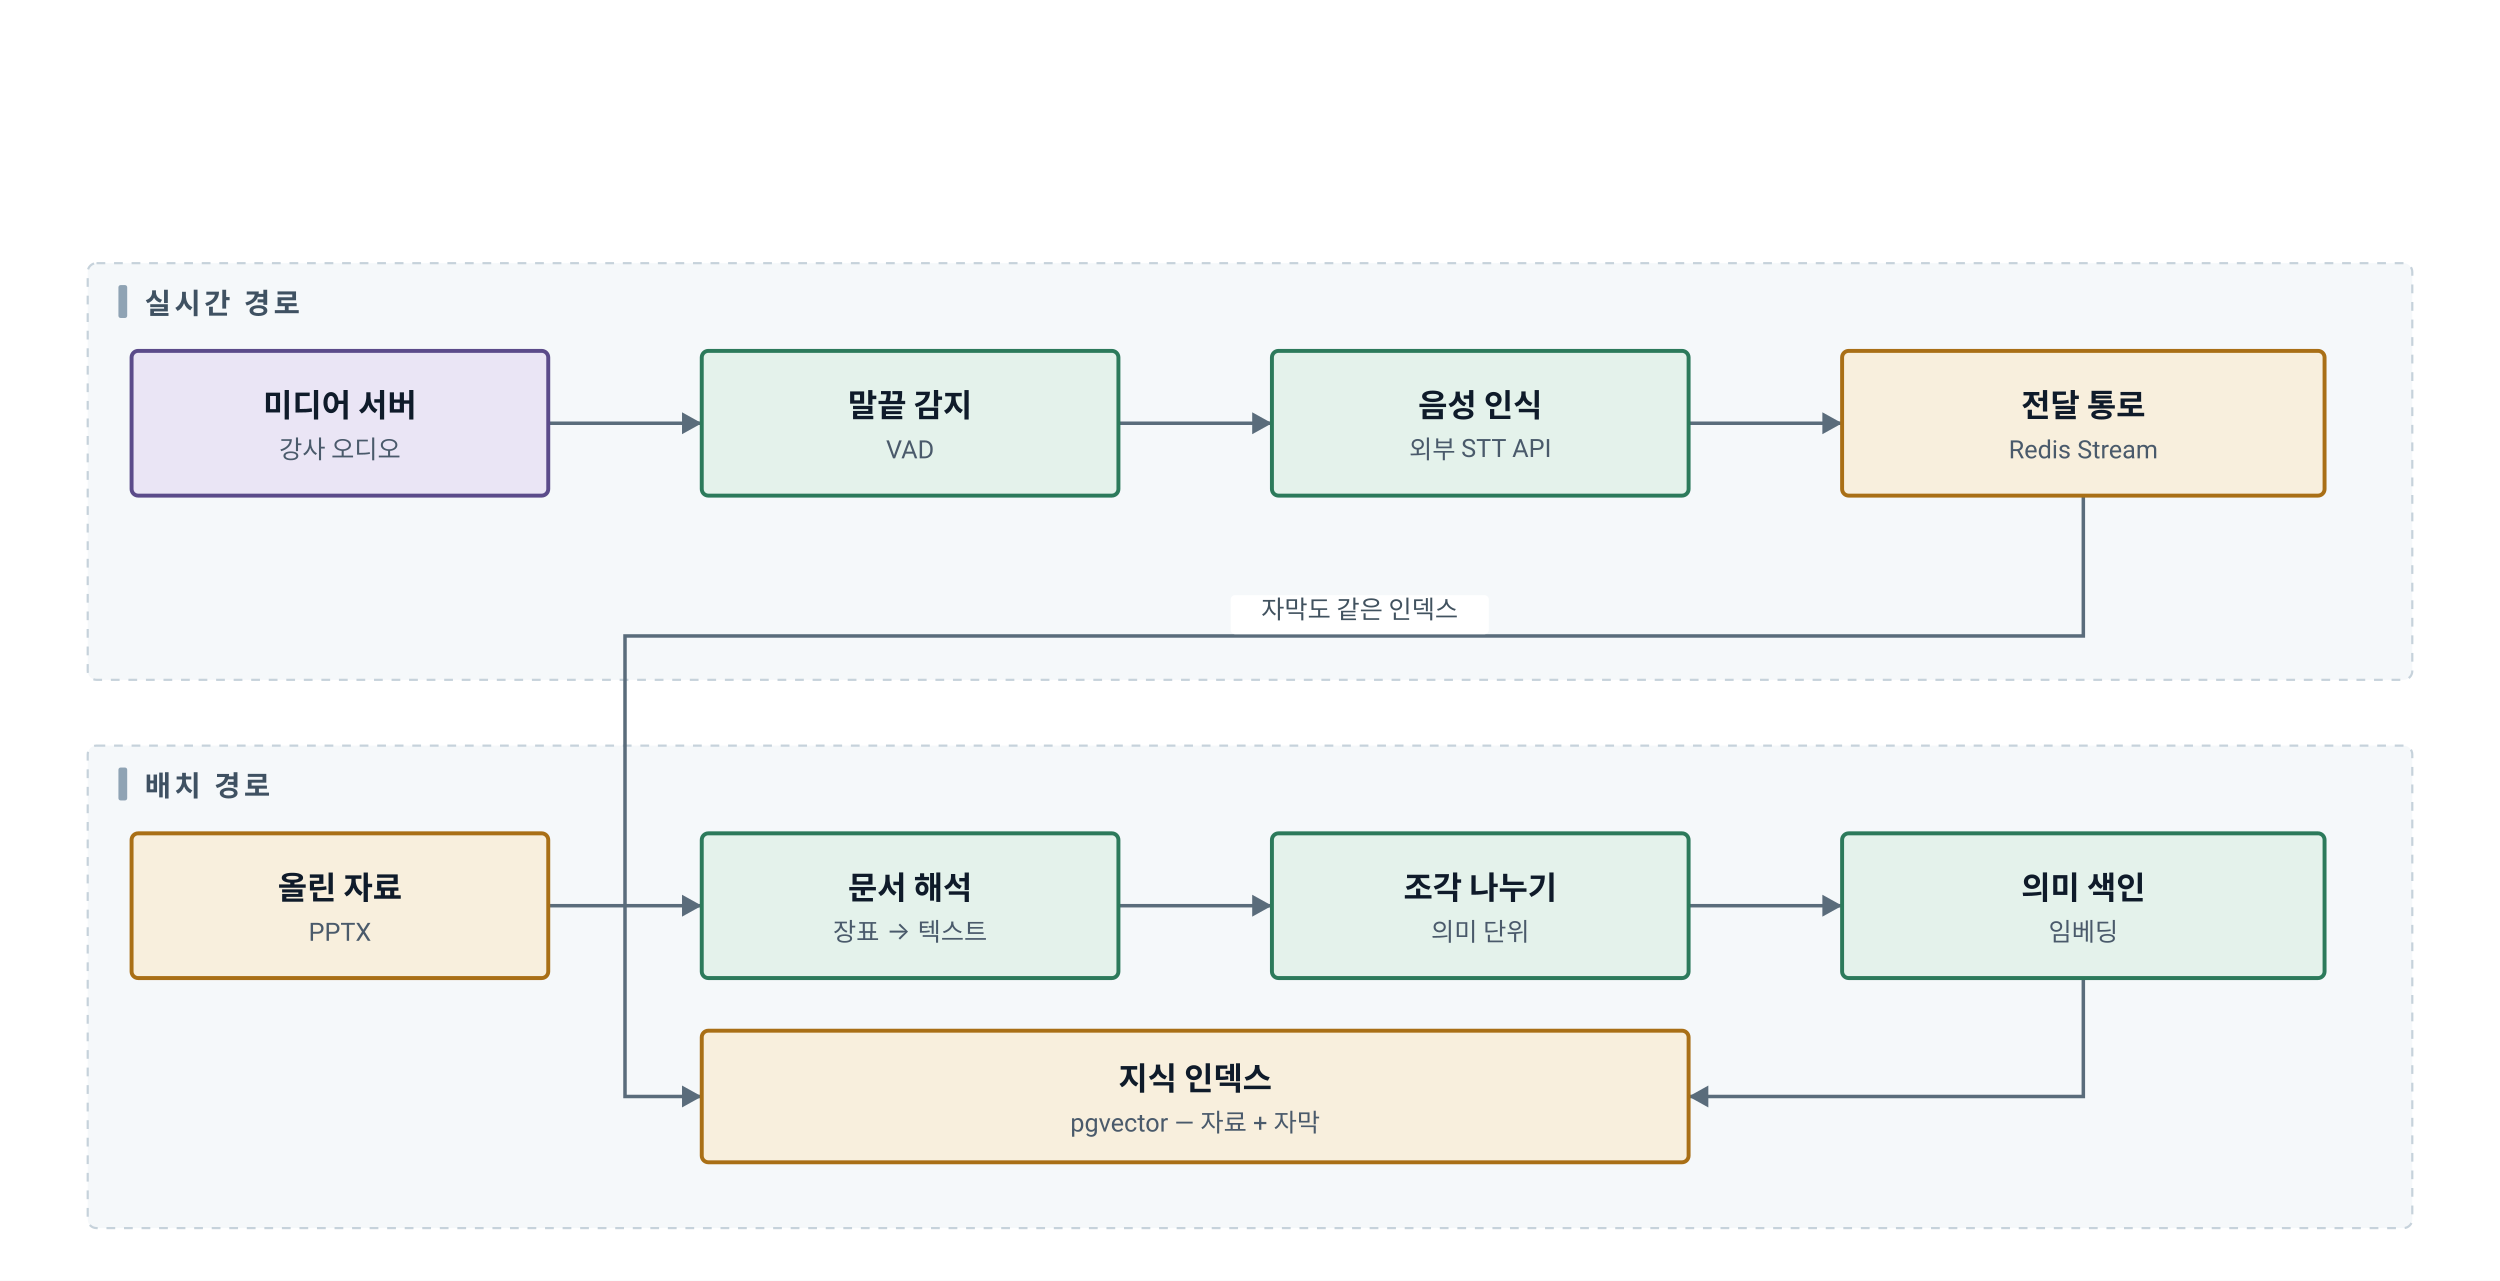
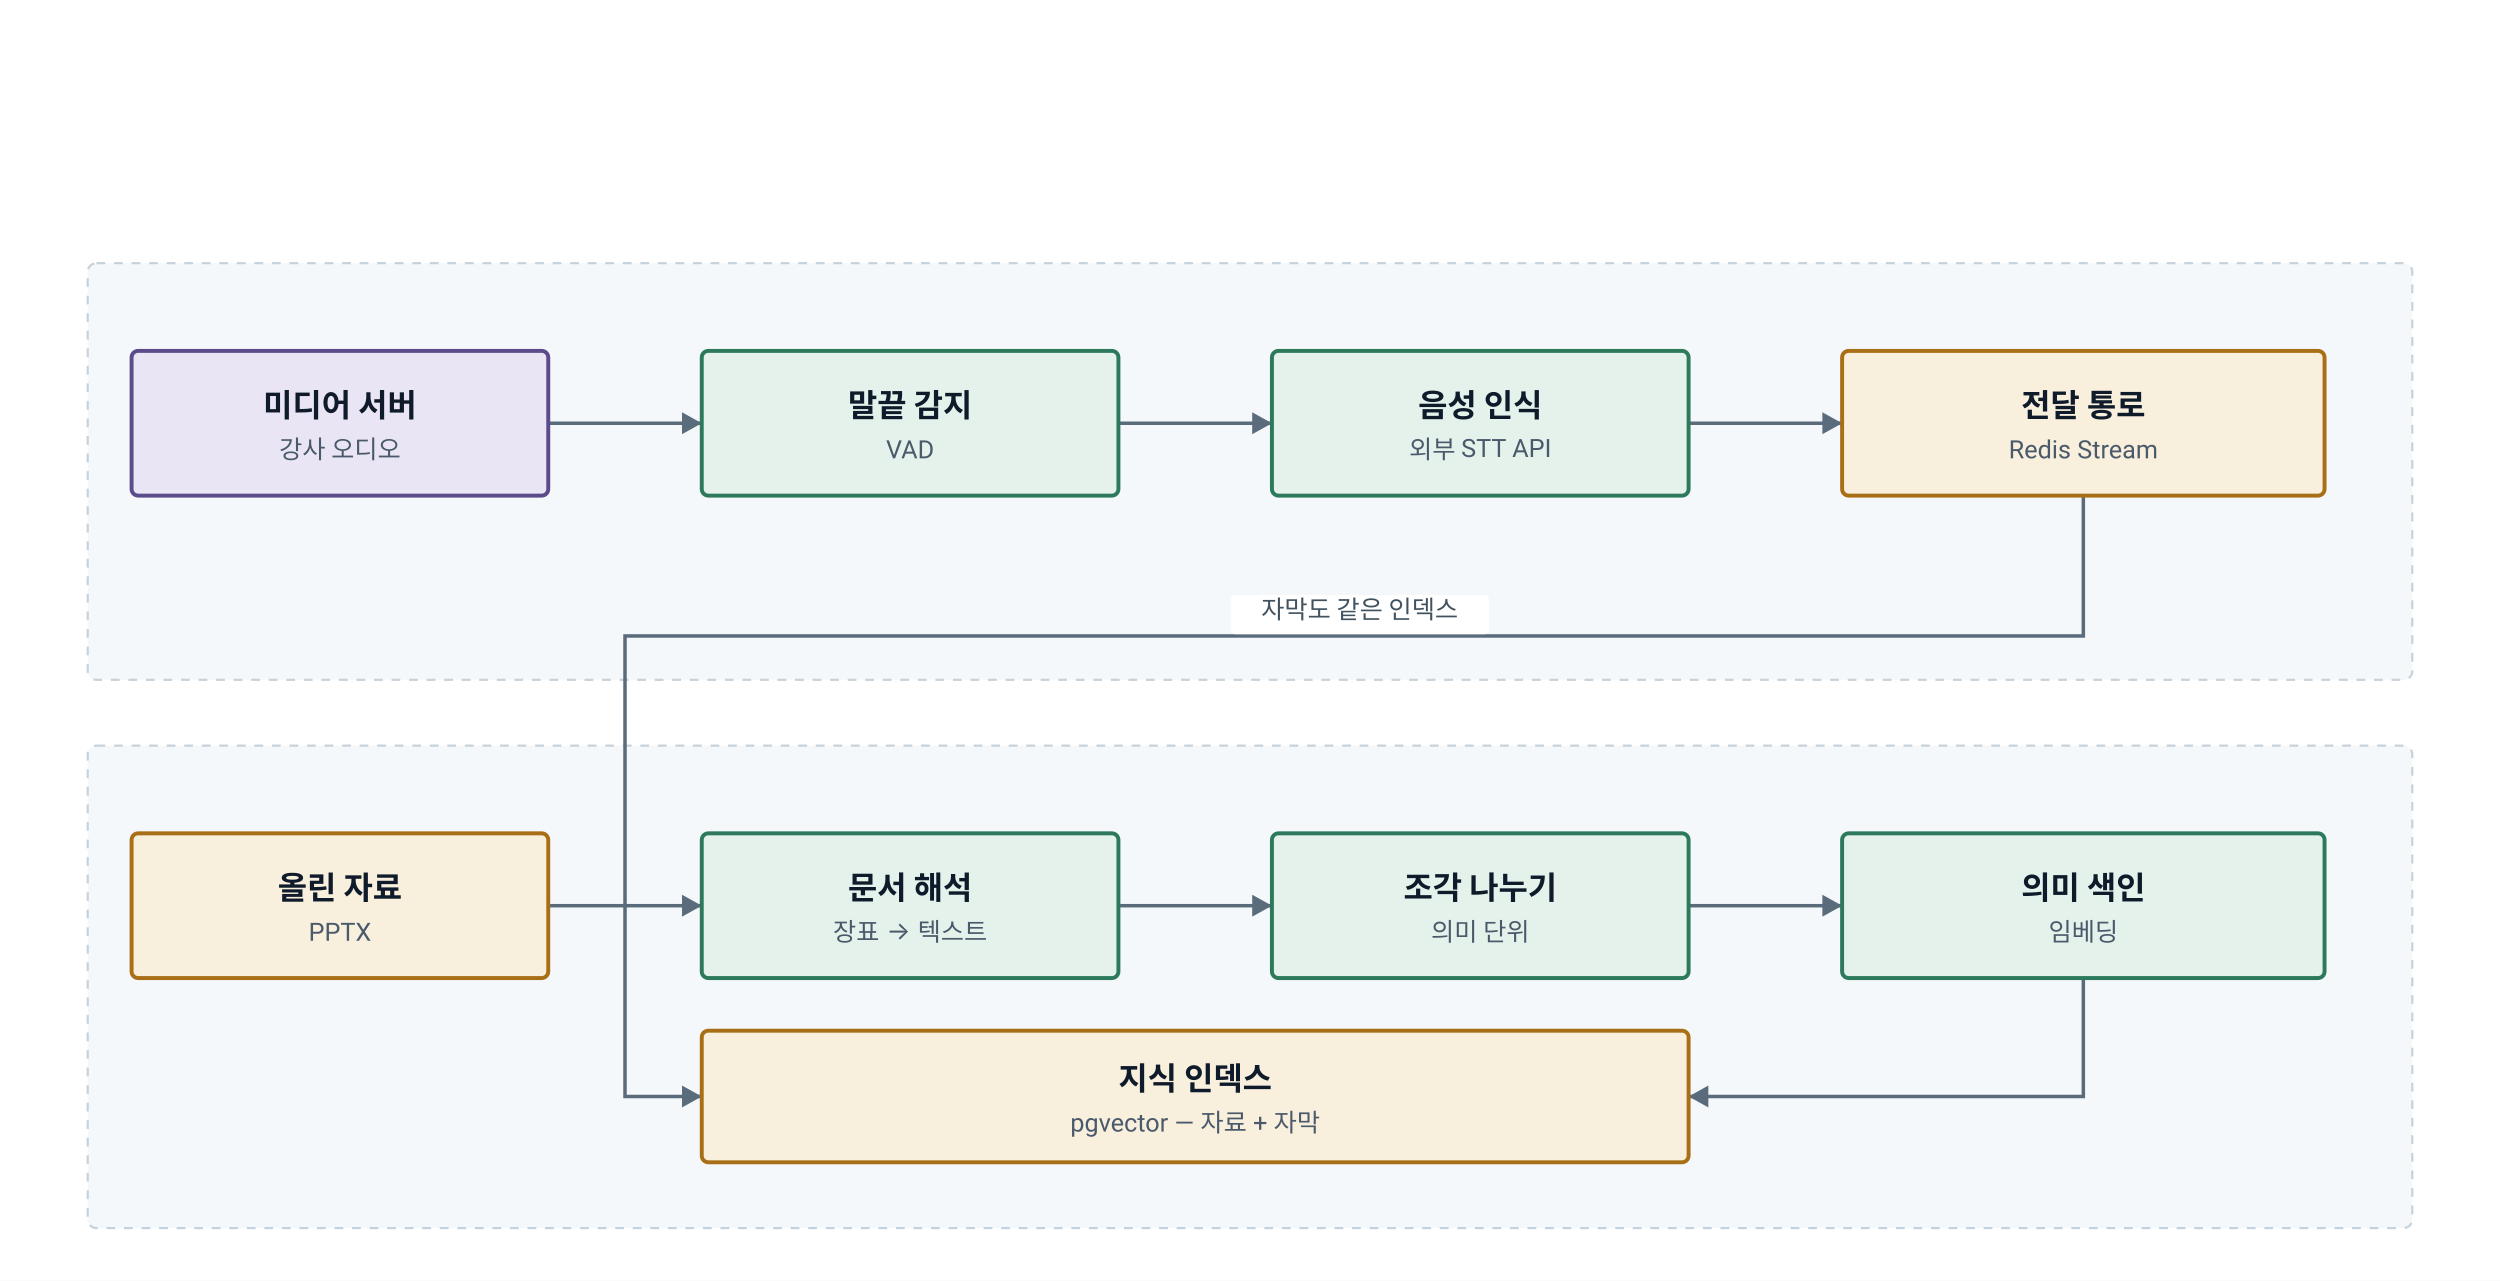
<svg xmlns="http://www.w3.org/2000/svg" viewBox="0 0 1140 584" width="1140" height="584" role="img">
  <style>text{font-family:system-ui,-apple-system,"Segoe UI",Roboto,"Malgun Gothic","Apple SD Gothic Neo","Noto Sans KR",sans-serif}</style>
  <rect width="100%" height="100%" fill="#FFFFFF" />
  <rect x="40" y="120" width="1060" height="190" rx="4" fill="#F5F8FA" stroke="#C6D2DB" stroke-width="1" stroke-dasharray="4 4" />
-   <rect x="54" y="130" width="4" height="15" rx="1" fill="#8FA3B4" />
-   <text x="66" y="143" font-size="13" font-weight="700" fill="#3F5162" letter-spacing="1.6">실시간 경로</text>
  <rect x="40" y="340" width="1060" height="220" rx="4" fill="#F5F8FA" stroke="#C6D2DB" stroke-width="1" stroke-dasharray="4 4" />
-   <rect x="54" y="350" width="4" height="15" rx="1" fill="#8FA3B4" />
-   <text x="66" y="363" font-size="13" font-weight="700" fill="#3F5162" letter-spacing="1.6">배치 경로</text>
  <path d="M250,193 H320" fill="none" stroke="#5A6C7B" stroke-width="1.6" />
  <path d="M320,193 l-9,-5 l0,10 z" fill="#5A6C7B" />
  <path d="M510,193 H580" fill="none" stroke="#5A6C7B" stroke-width="1.6" />
  <path d="M580,193 l-9,-5 l0,10 z" fill="#5A6C7B" />
  <path d="M770,193 H840" fill="none" stroke="#5A6C7B" stroke-width="1.6" />
  <path d="M840,193 l-9,-5 l0,10 z" fill="#5A6C7B" />
  <path d="M250,413 H320" fill="none" stroke="#5A6C7B" stroke-width="1.6" />
  <path d="M320,413 l-9,-5 l0,10 z" fill="#5A6C7B" />
  <path d="M510,413 H580" fill="none" stroke="#5A6C7B" stroke-width="1.6" />
  <path d="M580,413 l-9,-5 l0,10 z" fill="#5A6C7B" />
  <path d="M770,413 H840" fill="none" stroke="#5A6C7B" stroke-width="1.6" />
  <path d="M840,413 l-9,-5 l0,10 z" fill="#5A6C7B" />
  <path d="M950,446 V500 H770" fill="none" stroke="#5A6C7B" stroke-width="1.6" />
  <path d="M770,500 l9,-5 l0,10 z" fill="#5A6C7B" />
  <path d="M950,226 V290 H285 V500 H320" fill="none" stroke="#5A6C7B" stroke-width="1.6" />
  <path d="M320,500 l-9,-5 l0,10 z" fill="#5A6C7B" />
  <rect x="561.2" y="271.4" width="117.7" height="17.8" fill="#FFFFFF" rx="2" />
  <text x="620" y="282" text-anchor="middle" font-size="11.5" fill="#41525F" font-weight="500">자막도 같은 인덱스</text>
  <rect x="60" y="160" width="190" height="66" rx="3" fill="#EAE5F5" stroke="#5B4B8A" stroke-width="1.8" />
  <text x="155.0" y="190.0" text-anchor="middle" font-size="14.5" font-weight="650" fill="#0F1B2A">미디어 서버</text>
  <text x="155.0" y="209.0" text-anchor="middle" font-size="11.5" fill="#4A5A6B">강사 오디오</text>
  <rect x="320" y="160" width="190" height="66" rx="3" fill="#E4F2EB" stroke="#2C7A5B" stroke-width="1.8" />
  <text x="415.0" y="190.0" text-anchor="middle" font-size="14.5" font-weight="650" fill="#0F1B2A">말끝 감지</text>
  <text x="415.0" y="209.0" text-anchor="middle" font-size="11.5" fill="#4A5A6B">VAD</text>
  <rect x="580" y="160" width="190" height="66" rx="3" fill="#E4F2EB" stroke="#2C7A5B" stroke-width="1.8" />
  <text x="675.0" y="190.0" text-anchor="middle" font-size="14.5" font-weight="650" fill="#0F1B2A">음성 인식</text>
  <text x="675.0" y="209.0" text-anchor="middle" font-size="11.5" fill="#4A5A6B">외부 STT API</text>
  <rect x="840" y="160" width="220" height="66" rx="3" fill="#F8EFDD" stroke="#A96F16" stroke-width="1.8" />
  <text x="950.0" y="190.0" text-anchor="middle" font-size="14.5" font-weight="650" fill="#0F1B2A">전달 통로</text>
  <text x="950.0" y="209.0" text-anchor="middle" font-size="11.5" fill="#4A5A6B">Redis Stream</text>
  <rect x="60" y="380" width="190" height="66" rx="3" fill="#F8EFDD" stroke="#A96F16" stroke-width="1.8" />
  <text x="155.0" y="410.0" text-anchor="middle" font-size="14.5" font-weight="650" fill="#0F1B2A">올린 자료</text>
  <text x="155.0" y="429.0" text-anchor="middle" font-size="11.5" fill="#4A5A6B">PPTX</text>
  <rect x="320" y="380" width="190" height="66" rx="3" fill="#E4F2EB" stroke="#2C7A5B" stroke-width="1.8" />
  <text x="415.0" y="410.0" text-anchor="middle" font-size="14.5" font-weight="650" fill="#0F1B2A">문서 해석</text>
  <text x="415.0" y="429.0" text-anchor="middle" font-size="11.5" fill="#4A5A6B">장표 → 텍스트</text>
  <rect x="580" y="380" width="190" height="66" rx="3" fill="#E4F2EB" stroke="#2C7A5B" stroke-width="1.8" />
  <text x="675.0" y="410.0" text-anchor="middle" font-size="14.5" font-weight="650" fill="#0F1B2A">조각 나누기</text>
  <text x="675.0" y="429.0" text-anchor="middle" font-size="11.5" fill="#4A5A6B">의미 단위</text>
  <rect x="840" y="380" width="220" height="66" rx="3" fill="#E4F2EB" stroke="#2C7A5B" stroke-width="1.8" />
  <text x="950.0" y="410.0" text-anchor="middle" font-size="14.5" font-weight="650" fill="#0F1B2A">의미 색인</text>
  <text x="950.0" y="429.0" text-anchor="middle" font-size="11.5" fill="#4A5A6B">임베딩</text>
  <rect x="320" y="470" width="450" height="60" rx="3" fill="#F8EFDD" stroke="#A96F16" stroke-width="1.8" />
  <text x="545.0" y="497.0" text-anchor="middle" font-size="14.5" font-weight="650" fill="#0F1B2A">지식 인덱스</text>
  <text x="545.0" y="516.0" text-anchor="middle" font-size="11.5" fill="#4A5A6B">pgvector — 자료 + 자막</text>
</svg>
